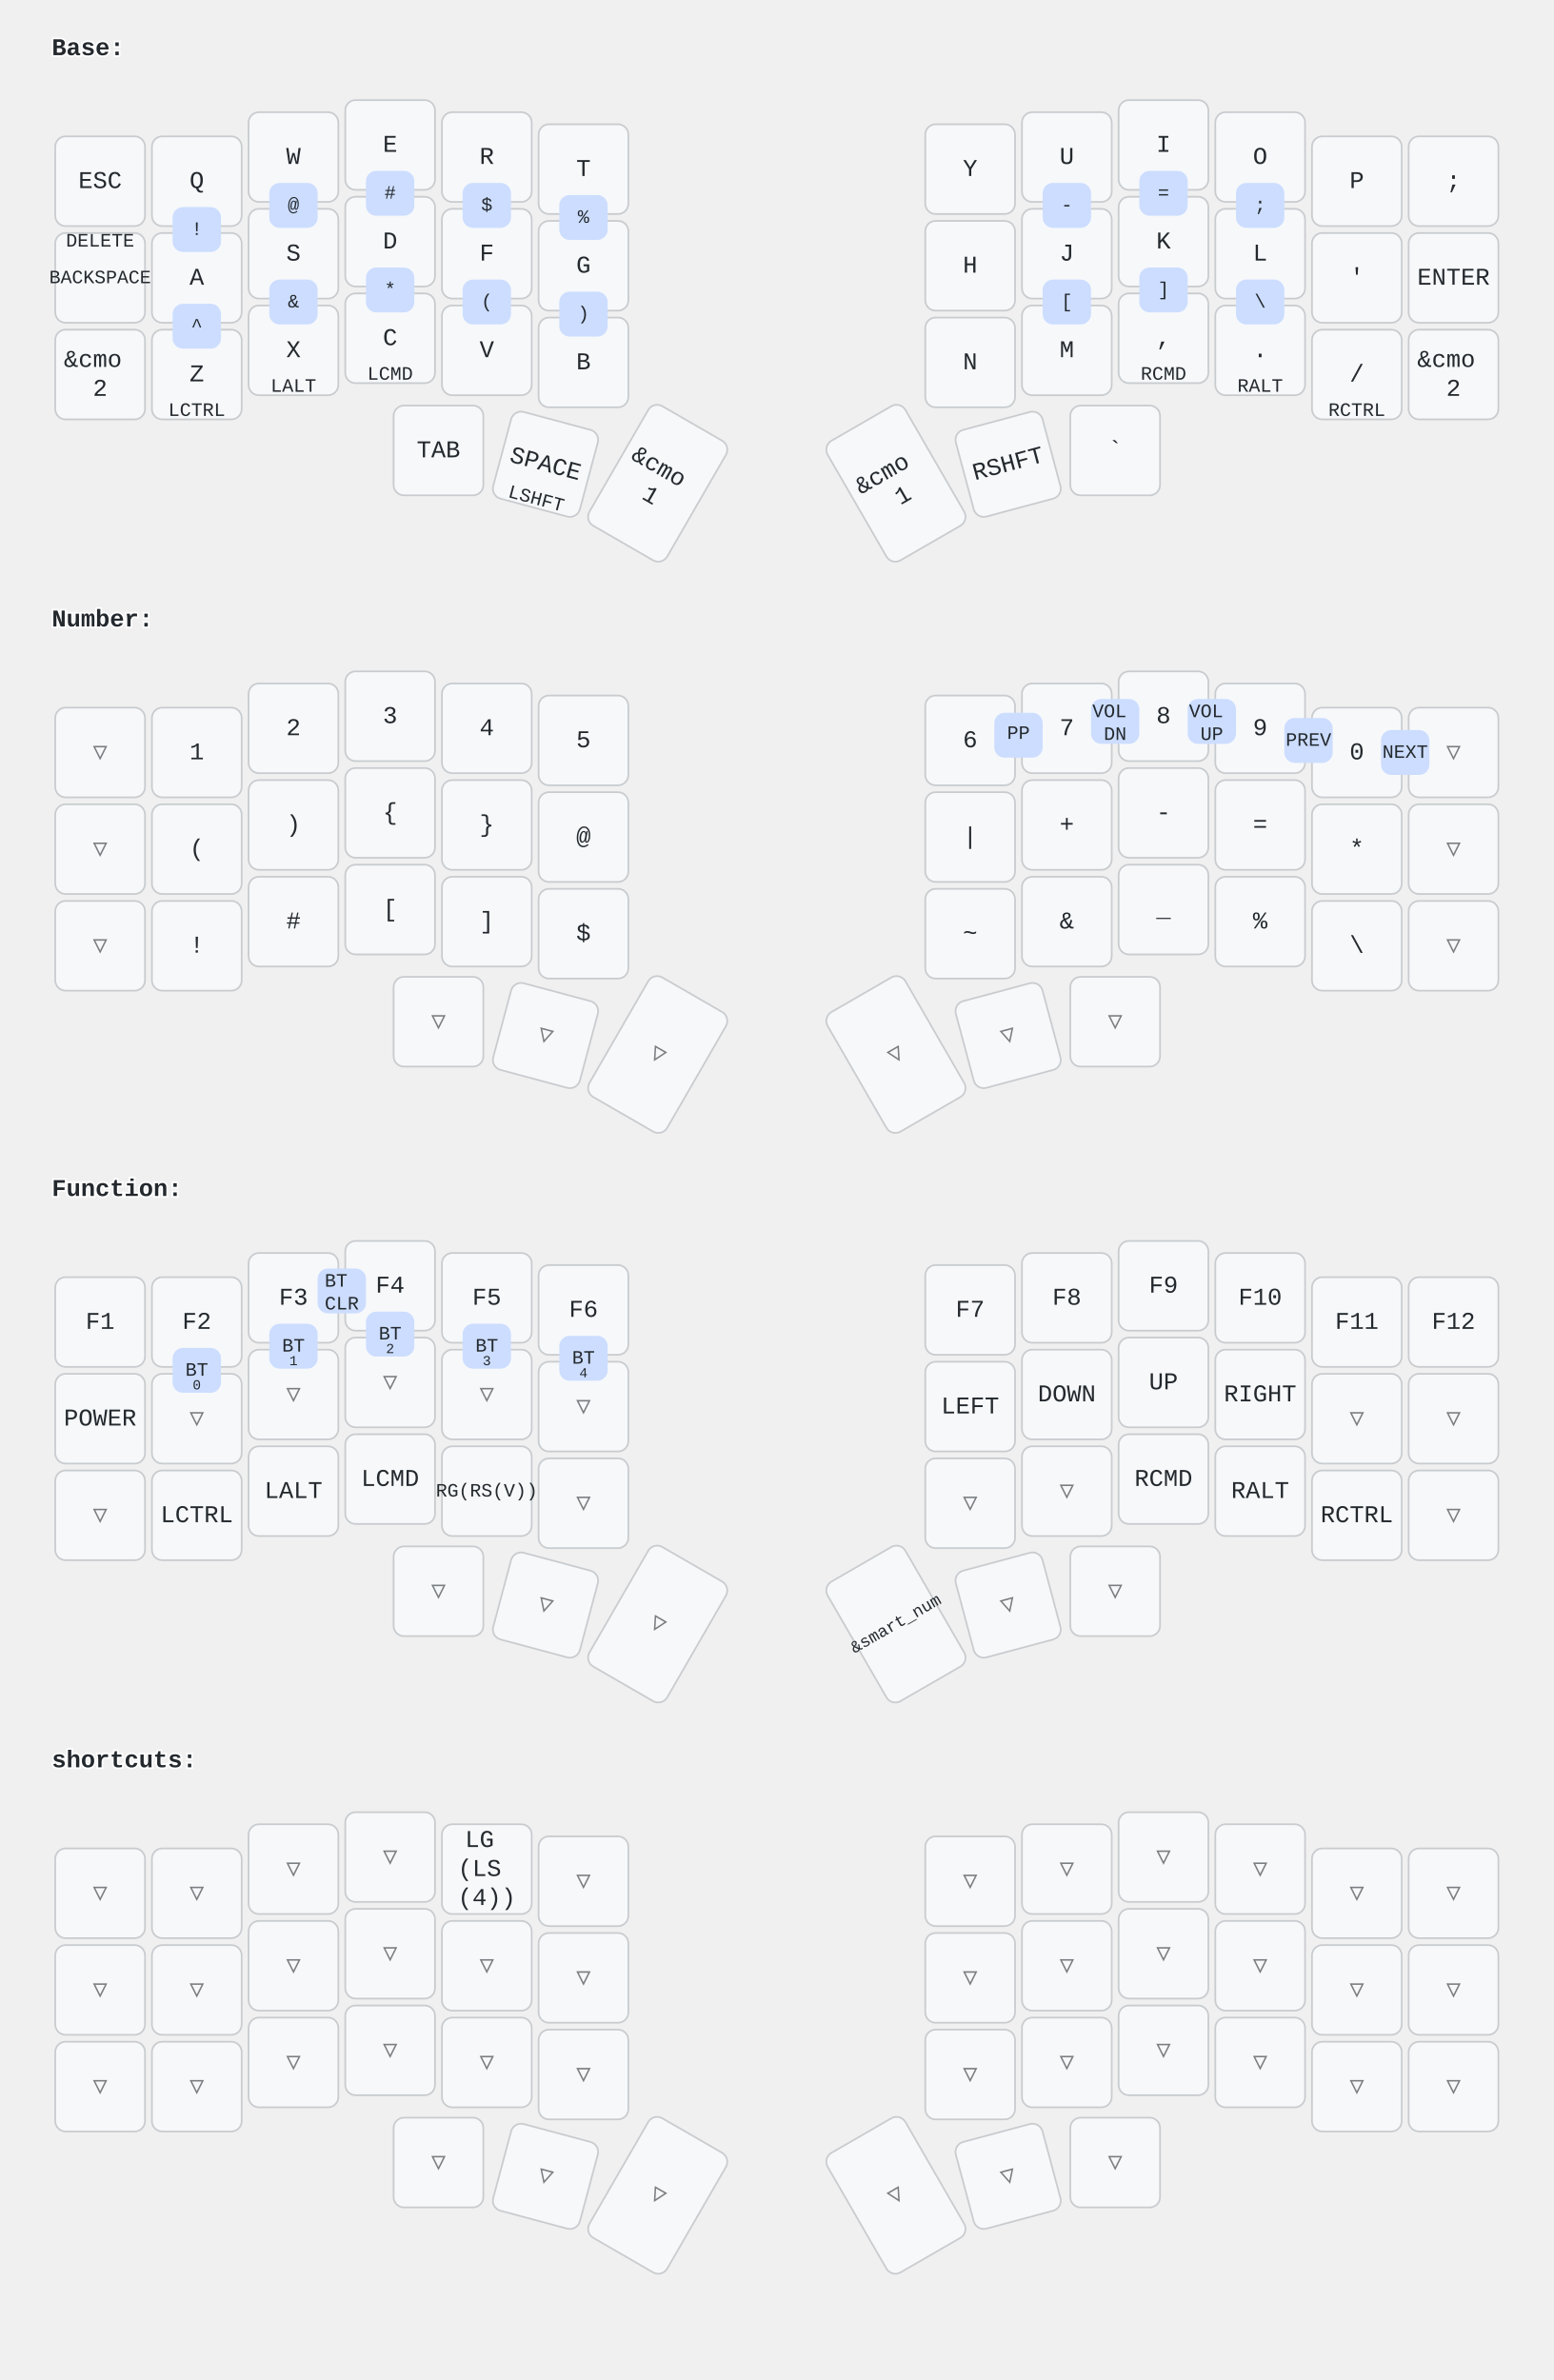
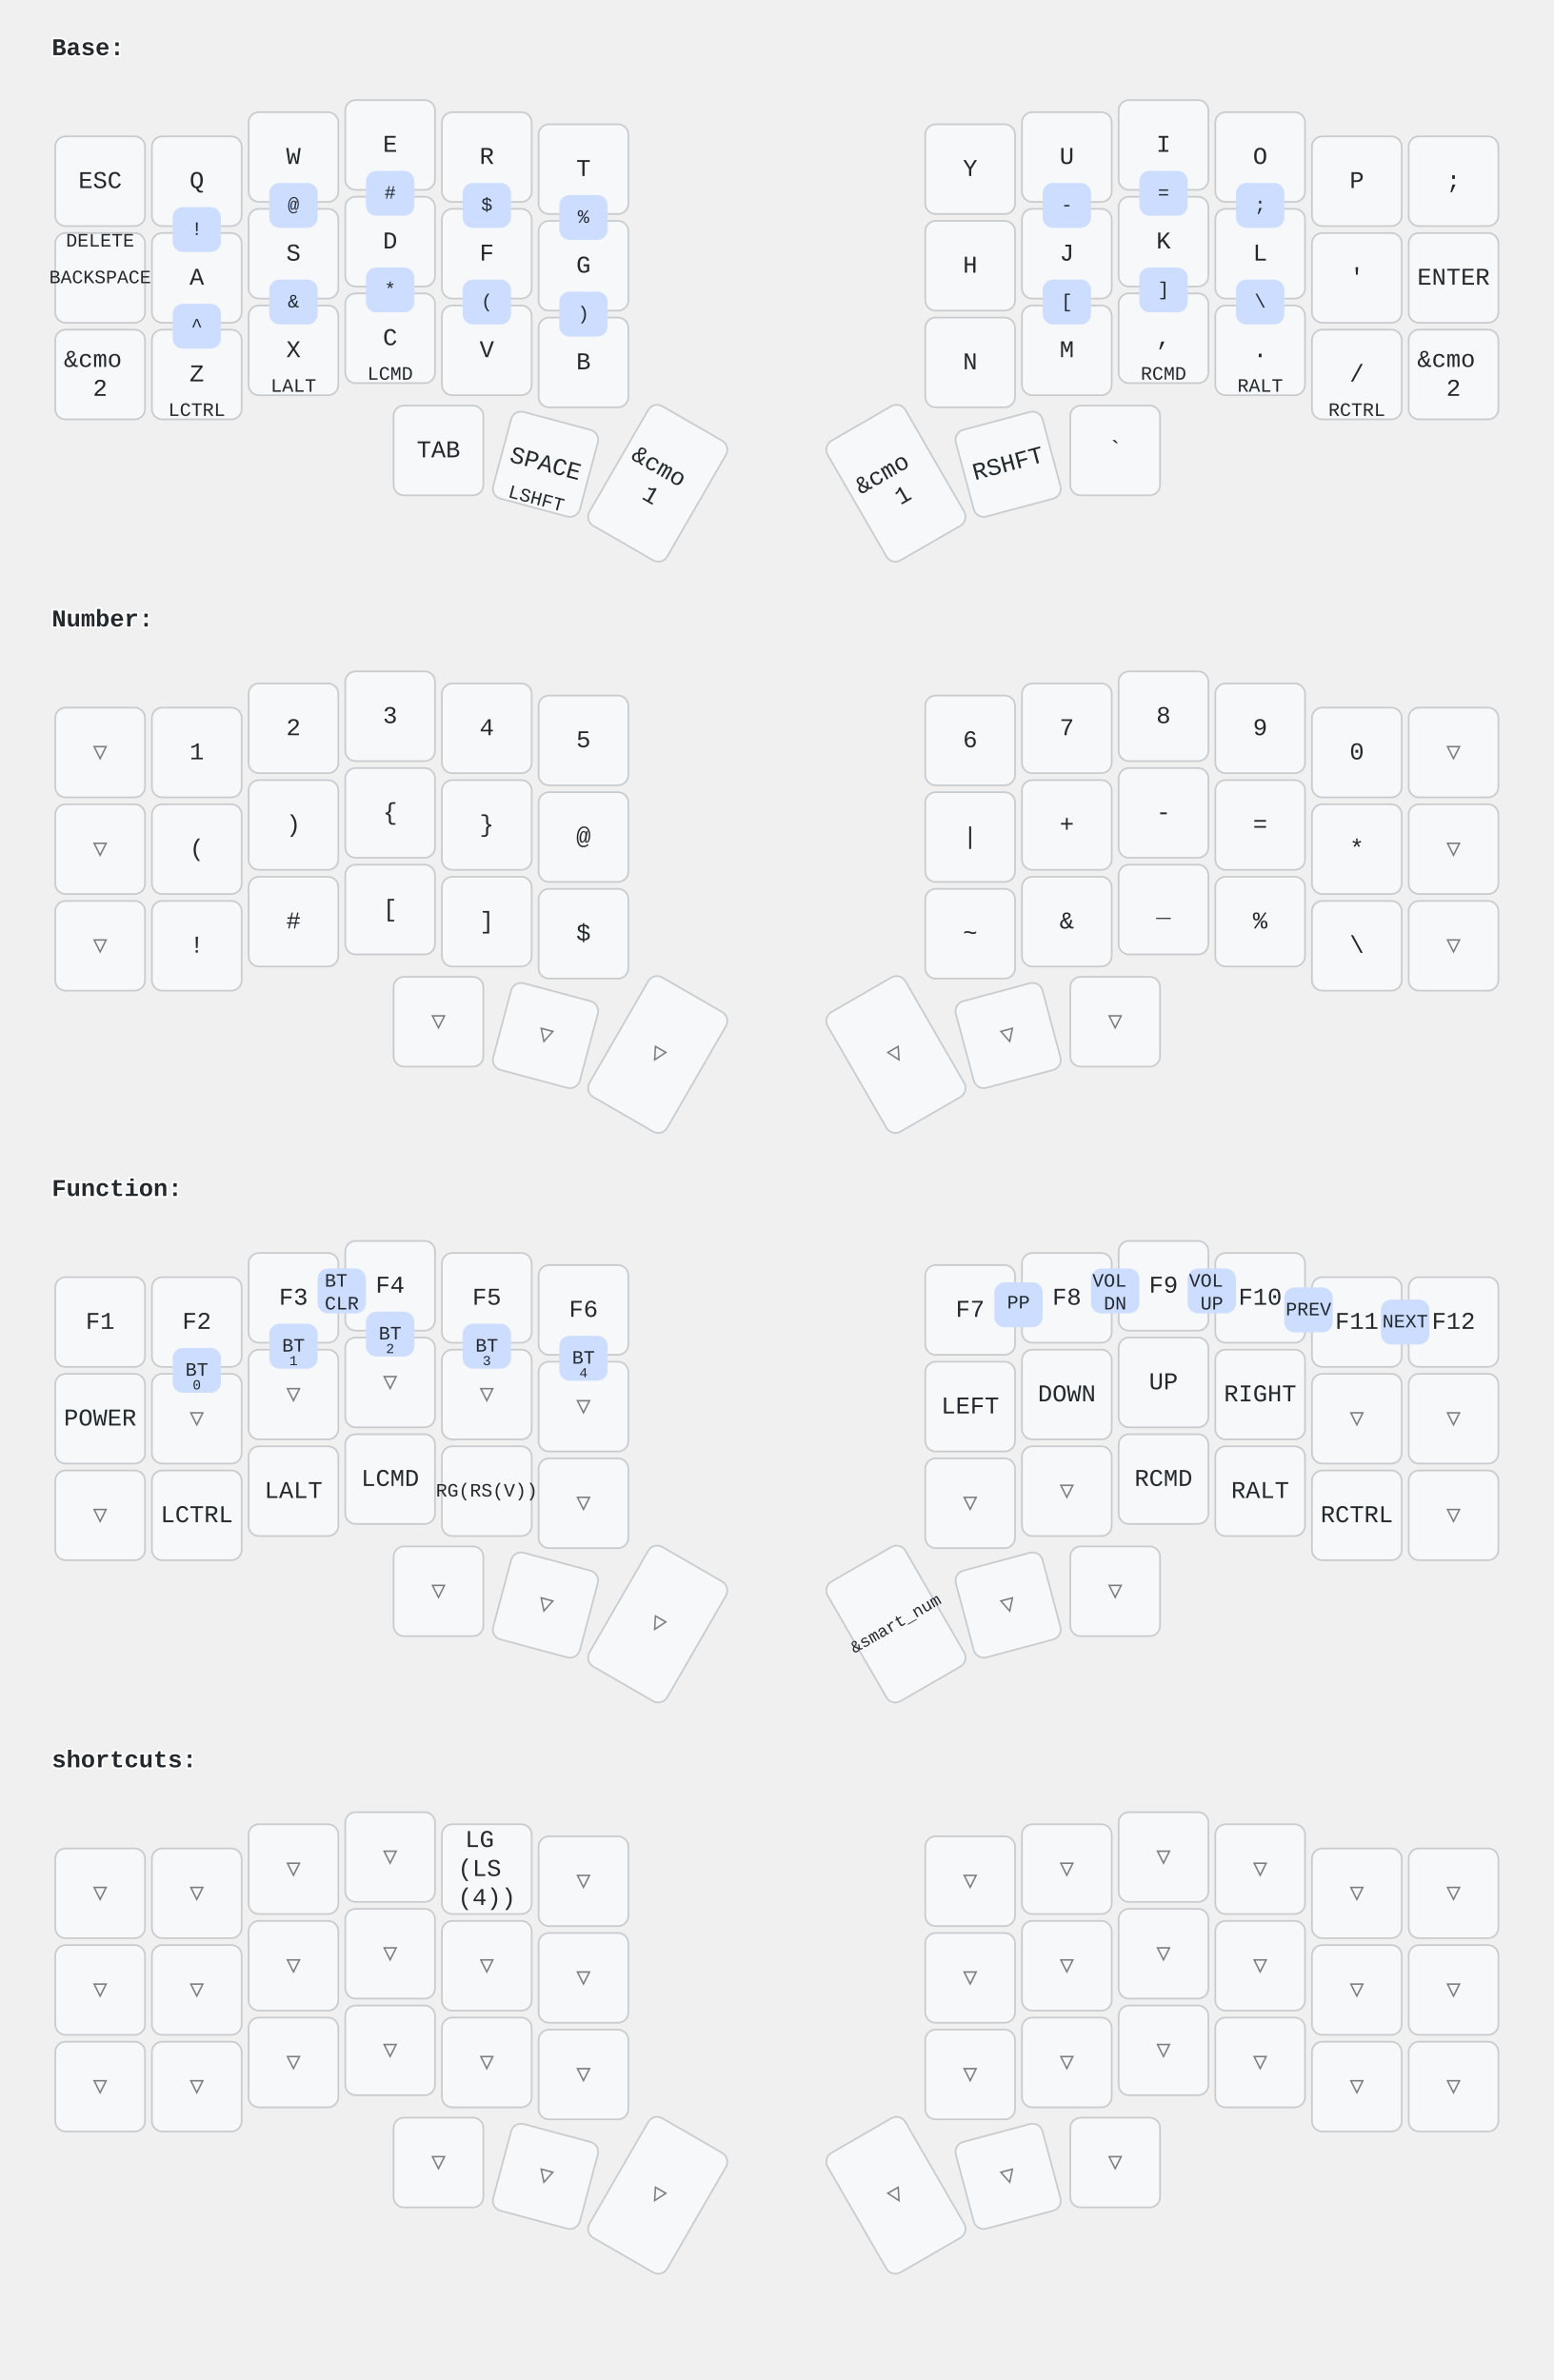
<svg xmlns="http://www.w3.org/2000/svg" width="900" height="1379" viewBox="0 0 900 1379" class="keymap">
  <style>/* inherit to force styles through use tags */
svg path {
    fill: inherit;
}

/* font and background color specifications */
svg.keymap {
    font-family: SFMono-Regular,Consolas,Liberation Mono,Menlo,monospace;
    font-size: 14px;
    font-kerning: normal;
    text-rendering: optimizeLegibility;
    fill: #24292e;
}

/* default key styling */
rect.key {
    fill: #f6f8fa;
    stroke: #c9cccf;
    stroke-width: 1;
}

/* default key side styling, only used is draw_key_sides is set */
rect.side {
    filter: brightness(90%);
}

/* color accent for combo boxes */
rect.combo, rect.combo-separate {
    fill: #cdf;
}

/* color accent for held keys */
rect.held, rect.combo.held {
    fill: #fdd;
}

/* color accent for ghost (optional) keys */
rect.ghost, rect.combo.ghost {
    stroke-dasharray: 4, 4;
    stroke-width: 2;
}

text {
    text-anchor: middle;
    dominant-baseline: middle;
}

/* styling for layer labels */
text.label {
    font-weight: bold;
    text-anchor: start;
    stroke: white;
    stroke-width: 2;
    paint-order: stroke;
}

/* styling for combo tap, and key hold/shifted label text */
text.combo, text.hold, text.shifted {
    font-size: 11px;
}

text.hold {
    text-anchor: middle;
    dominant-baseline: auto;
}

text.shifted {
    text-anchor: middle;
    dominant-baseline: hanging;
}

/* styling for hold/shifted label text in combo box */
text.combo.hold, text.combo.shifted {
    font-size: 8px;
}

/* lighter symbol for transparent keys */
text.trans {
    fill: #7b7e81;
}

/* styling for combo dendrons */
path.combo {
    stroke-width: 1;
    stroke: gray;
    fill: none;
}

/* Start Tabler Icons Cleanup */
/* cannot use height/width with glyphs */
.icon-tabler &gt; path {
    fill: inherit;
    stroke: inherit;
    stroke-width: 2;
}
/* hide tabler's default box */
.icon-tabler &gt; path[stroke="none"][fill="none"] {
    visibility: hidden;
}
/* End Tabler Icons Cleanup */
</style>
  <g transform="translate(30, 0)" class="layer-Base">
    <text x="0" y="28" class="label">Base:</text>
    <g transform="translate(0, 56)">
      <g transform="translate(28, 49)" class="key keypos-0">
        <rect rx="6" ry="6" x="-26" y="-26" width="52" height="52" class="key" />
        <text x="0" y="0" class="key tap">ESC</text>
      </g>
      <g transform="translate(84, 49)" class="key keypos-1">
        <rect rx="6" ry="6" x="-26" y="-26" width="52" height="52" class="key" />
        <text x="0" y="0" class="key tap">Q</text>
      </g>
      <g transform="translate(140, 35)" class="key keypos-2">
        <rect rx="6" ry="6" x="-26" y="-26" width="52" height="52" class="key" />
        <text x="0" y="0" class="key tap">W</text>
      </g>
      <g transform="translate(196, 28)" class="key keypos-3">
        <rect rx="6" ry="6" x="-26" y="-26" width="52" height="52" class="key" />
        <text x="0" y="0" class="key tap">E</text>
      </g>
      <g transform="translate(252, 35)" class="key keypos-4">
        <rect rx="6" ry="6" x="-26" y="-26" width="52" height="52" class="key" />
        <text x="0" y="0" class="key tap">R</text>
      </g>
      <g transform="translate(308, 42)" class="key keypos-5">
        <rect rx="6" ry="6" x="-26" y="-26" width="52" height="52" class="key" />
        <text x="0" y="0" class="key tap">T</text>
      </g>
      <g transform="translate(532, 42)" class="key keypos-6">
        <rect rx="6" ry="6" x="-26" y="-26" width="52" height="52" class="key" />
        <text x="0" y="0" class="key tap">Y</text>
      </g>
      <g transform="translate(588, 35)" class="key keypos-7">
        <rect rx="6" ry="6" x="-26" y="-26" width="52" height="52" class="key" />
        <text x="0" y="0" class="key tap">U</text>
      </g>
      <g transform="translate(644, 28)" class="key keypos-8">
        <rect rx="6" ry="6" x="-26" y="-26" width="52" height="52" class="key" />
        <text x="0" y="0" class="key tap">I</text>
      </g>
      <g transform="translate(700, 35)" class="key keypos-9">
        <rect rx="6" ry="6" x="-26" y="-26" width="52" height="52" class="key" />
        <text x="0" y="0" class="key tap">O</text>
      </g>
      <g transform="translate(756, 49)" class="key keypos-10">
        <rect rx="6" ry="6" x="-26" y="-26" width="52" height="52" class="key" />
        <text x="0" y="0" class="key tap">P</text>
      </g>
      <g transform="translate(812, 49)" class="key keypos-11">
        <rect rx="6" ry="6" x="-26" y="-26" width="52" height="52" class="key" />
        <text x="0" y="0" class="key tap">;</text>
      </g>
      <g transform="translate(28, 105)" class="key keypos-12">
        <rect rx="6" ry="6" x="-26" y="-26" width="52" height="52" class="key" />
        <text x="0" y="0" class="key tap">
          <tspan style="font-size: 78%">BACKSPACE</tspan>
        </text>
        <text x="0" y="-24" class="key shifted">DELETE</text>
      </g>
      <g transform="translate(84, 105)" class="key keypos-13">
        <rect rx="6" ry="6" x="-26" y="-26" width="52" height="52" class="key" />
        <text x="0" y="0" class="key tap">A</text>
      </g>
      <g transform="translate(140, 91)" class="key keypos-14">
        <rect rx="6" ry="6" x="-26" y="-26" width="52" height="52" class="key" />
        <text x="0" y="0" class="key tap">S</text>
      </g>
      <g transform="translate(196, 84)" class="key keypos-15">
        <rect rx="6" ry="6" x="-26" y="-26" width="52" height="52" class="key" />
        <text x="0" y="0" class="key tap">D</text>
      </g>
      <g transform="translate(252, 91)" class="key keypos-16">
        <rect rx="6" ry="6" x="-26" y="-26" width="52" height="52" class="key" />
        <text x="0" y="0" class="key tap">F</text>
      </g>
      <g transform="translate(308, 98)" class="key keypos-17">
        <rect rx="6" ry="6" x="-26" y="-26" width="52" height="52" class="key" />
        <text x="0" y="0" class="key tap">G</text>
      </g>
      <g transform="translate(532, 98)" class="key keypos-18">
        <rect rx="6" ry="6" x="-26" y="-26" width="52" height="52" class="key" />
        <text x="0" y="0" class="key tap">H</text>
      </g>
      <g transform="translate(588, 91)" class="key keypos-19">
        <rect rx="6" ry="6" x="-26" y="-26" width="52" height="52" class="key" />
        <text x="0" y="0" class="key tap">J</text>
      </g>
      <g transform="translate(644, 84)" class="key keypos-20">
        <rect rx="6" ry="6" x="-26" y="-26" width="52" height="52" class="key" />
        <text x="0" y="0" class="key tap">K</text>
      </g>
      <g transform="translate(700, 91)" class="key keypos-21">
        <rect rx="6" ry="6" x="-26" y="-26" width="52" height="52" class="key" />
        <text x="0" y="0" class="key tap">L</text>
      </g>
      <g transform="translate(756, 105)" class="key keypos-22">
        <rect rx="6" ry="6" x="-26" y="-26" width="52" height="52" class="key" />
        <text x="0" y="0" class="key tap">'</text>
      </g>
      <g transform="translate(812, 105)" class="key keypos-23">
        <rect rx="6" ry="6" x="-26" y="-26" width="52" height="52" class="key" />
        <text x="0" y="0" class="key tap">ENTER</text>
      </g>
      <g transform="translate(28, 161)" class="key keypos-24">
        <rect rx="6" ry="6" x="-26" y="-26" width="52" height="52" class="key" />
        <text x="0" y="0" class="key tap">
          <tspan x="0" dy="-0.6em">&amp;cmo</tspan>
          <tspan x="0" dy="1.2em">2</tspan>
        </text>
      </g>
      <g transform="translate(84, 161)" class="key keypos-25">
        <rect rx="6" ry="6" x="-26" y="-26" width="52" height="52" class="key" />
        <text x="0" y="0" class="key tap">Z</text>
        <text x="0" y="24" class="key hold">LCTRL</text>
      </g>
      <g transform="translate(140, 147)" class="key keypos-26">
        <rect rx="6" ry="6" x="-26" y="-26" width="52" height="52" class="key" />
        <text x="0" y="0" class="key tap">X</text>
        <text x="0" y="24" class="key hold">LALT</text>
      </g>
      <g transform="translate(196, 140)" class="key keypos-27">
        <rect rx="6" ry="6" x="-26" y="-26" width="52" height="52" class="key" />
        <text x="0" y="0" class="key tap">C</text>
        <text x="0" y="24" class="key hold">LCMD</text>
      </g>
      <g transform="translate(252, 147)" class="key keypos-28">
        <rect rx="6" ry="6" x="-26" y="-26" width="52" height="52" class="key" />
        <text x="0" y="0" class="key tap">V</text>
      </g>
      <g transform="translate(308, 154)" class="key keypos-29">
        <rect rx="6" ry="6" x="-26" y="-26" width="52" height="52" class="key" />
        <text x="0" y="0" class="key tap">B</text>
      </g>
      <g transform="translate(532, 154)" class="key keypos-30">
        <rect rx="6" ry="6" x="-26" y="-26" width="52" height="52" class="key" />
        <text x="0" y="0" class="key tap">N</text>
      </g>
      <g transform="translate(588, 147)" class="key keypos-31">
        <rect rx="6" ry="6" x="-26" y="-26" width="52" height="52" class="key" />
        <text x="0" y="0" class="key tap">M</text>
      </g>
      <g transform="translate(644, 140)" class="key keypos-32">
        <rect rx="6" ry="6" x="-26" y="-26" width="52" height="52" class="key" />
        <text x="0" y="0" class="key tap">,</text>
        <text x="0" y="24" class="key hold">RCMD</text>
      </g>
      <g transform="translate(700, 147)" class="key keypos-33">
        <rect rx="6" ry="6" x="-26" y="-26" width="52" height="52" class="key" />
        <text x="0" y="0" class="key tap">.</text>
        <text x="0" y="24" class="key hold">RALT</text>
      </g>
      <g transform="translate(756, 161)" class="key keypos-34">
        <rect rx="6" ry="6" x="-26" y="-26" width="52" height="52" class="key" />
        <text x="0" y="0" class="key tap">/</text>
        <text x="0" y="24" class="key hold">RCTRL</text>
      </g>
      <g transform="translate(812, 161)" class="key keypos-35">
        <rect rx="6" ry="6" x="-26" y="-26" width="52" height="52" class="key" />
        <text x="0" y="0" class="key tap">
          <tspan x="0" dy="-0.6em">&amp;cmo</tspan>
          <tspan x="0" dy="1.2em">2</tspan>
        </text>
      </g>
      <g transform="translate(224, 205)" class="key keypos-36">
        <rect rx="6" ry="6" x="-26" y="-26" width="52" height="52" class="key" />
        <text x="0" y="0" class="key tap">TAB</text>
      </g>
      <g transform="translate(286, 213) rotate(15.0)" class="key keypos-37">
        <rect rx="6" ry="6" x="-26" y="-26" width="52" height="52" class="key" />
        <text x="0" y="0" class="key tap">SPACE</text>
        <text x="0" y="24" class="key hold">LSHFT</text>
      </g>
      <g transform="translate(351, 224) rotate(30.0)" class="key keypos-38">
        <rect rx="6" ry="6" x="-26" y="-40" width="52" height="80" class="key" />
        <text x="0" y="0" class="key tap">
          <tspan x="0" dy="-0.6em">&amp;cmo</tspan>
          <tspan x="0" dy="1.2em">1</tspan>
        </text>
      </g>
      <g transform="translate(489, 224) rotate(-30.0)" class="key keypos-39">
        <rect rx="6" ry="6" x="-26" y="-40" width="52" height="80" class="key" />
        <text x="0" y="0" class="key tap">
          <tspan x="0" dy="-0.6em">&amp;cmo</tspan>
          <tspan x="0" dy="1.2em">1</tspan>
        </text>
      </g>
      <g transform="translate(554, 213) rotate(-15.0)" class="key keypos-40">
        <rect rx="6" ry="6" x="-26" y="-26" width="52" height="52" class="key" />
        <text x="0" y="0" class="key tap">RSHFT</text>
      </g>
      <g transform="translate(616, 205)" class="key keypos-41">
        <rect rx="6" ry="6" x="-26" y="-26" width="52" height="52" class="key" />
        <text x="0" y="0" class="key tap">`</text>
      </g>
      <g class="combo combopos-0">
        <rect rx="6" ry="6" x="70" y="64" width="28" height="26" class="combo" />
        <text x="84" y="77" class="combo tap">!</text>
      </g>
      <g class="combo combopos-1">
        <rect rx="6" ry="6" x="126" y="50" width="28" height="26" class="combo" />
        <text x="140" y="63" class="combo tap">@</text>
      </g>
      <g class="combo combopos-2">
        <rect rx="6" ry="6" x="182" y="43" width="28" height="26" class="combo" />
        <text x="196" y="56" class="combo tap">#</text>
      </g>
      <g class="combo combopos-3">
        <rect rx="6" ry="6" x="238" y="50" width="28" height="26" class="combo" />
        <text x="252" y="63" class="combo tap">$</text>
      </g>
      <g class="combo combopos-4">
        <rect rx="6" ry="6" x="294" y="57" width="28" height="26" class="combo" />
        <text x="308" y="70" class="combo tap">%</text>
      </g>
      <g class="combo combopos-5">
        <rect rx="6" ry="6" x="70" y="120" width="28" height="26" class="combo" />
        <text x="84" y="133" class="combo tap">^</text>
      </g>
      <g class="combo combopos-6">
        <rect rx="6" ry="6" x="126" y="106" width="28" height="26" class="combo" />
        <text x="140" y="119" class="combo tap">&amp;</text>
      </g>
      <g class="combo combopos-7">
        <rect rx="6" ry="6" x="182" y="99" width="28" height="26" class="combo" />
        <text x="196" y="112" class="combo tap">*</text>
      </g>
      <g class="combo combopos-8">
        <rect rx="6" ry="6" x="238" y="106" width="28" height="26" class="combo" />
        <text x="252" y="119" class="combo tap">(</text>
      </g>
      <g class="combo combopos-9">
        <rect rx="6" ry="6" x="294" y="113" width="28" height="26" class="combo" />
        <text x="308" y="126" class="combo tap">)</text>
      </g>
      <g class="combo combopos-10">
        <rect rx="6" ry="6" x="574" y="50" width="28" height="26" class="combo" />
        <text x="588" y="63" class="combo tap">-</text>
      </g>
      <g class="combo combopos-11">
        <rect rx="6" ry="6" x="630" y="43" width="28" height="26" class="combo" />
        <text x="644" y="56" class="combo tap">=</text>
      </g>
      <g class="combo combopos-12">
        <rect rx="6" ry="6" x="686" y="50" width="28" height="26" class="combo" />
        <text x="700" y="63" class="combo tap">;</text>
      </g>
      <g class="combo combopos-13">
        <rect rx="6" ry="6" x="574" y="106" width="28" height="26" class="combo" />
        <text x="588" y="119" class="combo tap">[</text>
      </g>
      <g class="combo combopos-14">
        <rect rx="6" ry="6" x="630" y="99" width="28" height="26" class="combo" />
        <text x="644" y="112" class="combo tap">]</text>
      </g>
      <g class="combo combopos-15">
        <rect rx="6" ry="6" x="686" y="106" width="28" height="26" class="combo" />
        <text x="700" y="119" class="combo tap">\</text>
      </g>
    </g>
  </g>
  <g transform="translate(30, 331)" class="layer-Number">
    <text x="0" y="28" class="label">Number:</text>
    <g transform="translate(0, 56)">
      <g transform="translate(28, 49)" class="key trans keypos-0">
        <rect rx="6" ry="6" x="-26" y="-26" width="52" height="52" class="key trans" />
        <text x="0" y="0" class="key trans tap">▽</text>
      </g>
      <g transform="translate(84, 49)" class="key keypos-1">
        <rect rx="6" ry="6" x="-26" y="-26" width="52" height="52" class="key" />
        <text x="0" y="0" class="key tap">1</text>
      </g>
      <g transform="translate(140, 35)" class="key keypos-2">
        <rect rx="6" ry="6" x="-26" y="-26" width="52" height="52" class="key" />
        <text x="0" y="0" class="key tap">2</text>
      </g>
      <g transform="translate(196, 28)" class="key keypos-3">
        <rect rx="6" ry="6" x="-26" y="-26" width="52" height="52" class="key" />
        <text x="0" y="0" class="key tap">3</text>
      </g>
      <g transform="translate(252, 35)" class="key keypos-4">
        <rect rx="6" ry="6" x="-26" y="-26" width="52" height="52" class="key" />
        <text x="0" y="0" class="key tap">4</text>
      </g>
      <g transform="translate(308, 42)" class="key keypos-5">
        <rect rx="6" ry="6" x="-26" y="-26" width="52" height="52" class="key" />
        <text x="0" y="0" class="key tap">5</text>
      </g>
      <g transform="translate(532, 42)" class="key keypos-6">
        <rect rx="6" ry="6" x="-26" y="-26" width="52" height="52" class="key" />
        <text x="0" y="0" class="key tap">6</text>
      </g>
      <g transform="translate(588, 35)" class="key keypos-7">
        <rect rx="6" ry="6" x="-26" y="-26" width="52" height="52" class="key" />
        <text x="0" y="0" class="key tap">7</text>
      </g>
      <g transform="translate(644, 28)" class="key keypos-8">
        <rect rx="6" ry="6" x="-26" y="-26" width="52" height="52" class="key" />
        <text x="0" y="0" class="key tap">8</text>
      </g>
      <g transform="translate(700, 35)" class="key keypos-9">
        <rect rx="6" ry="6" x="-26" y="-26" width="52" height="52" class="key" />
        <text x="0" y="0" class="key tap">9</text>
      </g>
      <g transform="translate(756, 49)" class="key keypos-10">
        <rect rx="6" ry="6" x="-26" y="-26" width="52" height="52" class="key" />
        <text x="0" y="0" class="key tap">0</text>
      </g>
      <g transform="translate(812, 49)" class="key trans keypos-11">
        <rect rx="6" ry="6" x="-26" y="-26" width="52" height="52" class="key trans" />
        <text x="0" y="0" class="key trans tap">▽</text>
      </g>
      <g transform="translate(28, 105)" class="key trans keypos-12">
        <rect rx="6" ry="6" x="-26" y="-26" width="52" height="52" class="key trans" />
        <text x="0" y="0" class="key trans tap">▽</text>
      </g>
      <g transform="translate(84, 105)" class="key keypos-13">
        <rect rx="6" ry="6" x="-26" y="-26" width="52" height="52" class="key" />
        <text x="0" y="0" class="key tap">(</text>
      </g>
      <g transform="translate(140, 91)" class="key keypos-14">
        <rect rx="6" ry="6" x="-26" y="-26" width="52" height="52" class="key" />
        <text x="0" y="0" class="key tap">)</text>
      </g>
      <g transform="translate(196, 84)" class="key keypos-15">
        <rect rx="6" ry="6" x="-26" y="-26" width="52" height="52" class="key" />
        <text x="0" y="0" class="key tap">{</text>
      </g>
      <g transform="translate(252, 91)" class="key keypos-16">
        <rect rx="6" ry="6" x="-26" y="-26" width="52" height="52" class="key" />
        <text x="0" y="0" class="key tap">}</text>
      </g>
      <g transform="translate(308, 98)" class="key keypos-17">
        <rect rx="6" ry="6" x="-26" y="-26" width="52" height="52" class="key" />
        <text x="0" y="0" class="key tap">@</text>
      </g>
      <g transform="translate(532, 98)" class="key keypos-18">
        <rect rx="6" ry="6" x="-26" y="-26" width="52" height="52" class="key" />
        <text x="0" y="0" class="key tap">|</text>
      </g>
      <g transform="translate(588, 91)" class="key keypos-19">
        <rect rx="6" ry="6" x="-26" y="-26" width="52" height="52" class="key" />
        <text x="0" y="0" class="key tap">+</text>
      </g>
      <g transform="translate(644, 84)" class="key keypos-20">
        <rect rx="6" ry="6" x="-26" y="-26" width="52" height="52" class="key" />
        <text x="0" y="0" class="key tap">-</text>
      </g>
      <g transform="translate(700, 91)" class="key keypos-21">
        <rect rx="6" ry="6" x="-26" y="-26" width="52" height="52" class="key" />
        <text x="0" y="0" class="key tap">=</text>
      </g>
      <g transform="translate(756, 105)" class="key keypos-22">
        <rect rx="6" ry="6" x="-26" y="-26" width="52" height="52" class="key" />
        <text x="0" y="0" class="key tap">*</text>
      </g>
      <g transform="translate(812, 105)" class="key trans keypos-23">
        <rect rx="6" ry="6" x="-26" y="-26" width="52" height="52" class="key trans" />
        <text x="0" y="0" class="key trans tap">▽</text>
      </g>
      <g transform="translate(28, 161)" class="key trans keypos-24">
        <rect rx="6" ry="6" x="-26" y="-26" width="52" height="52" class="key trans" />
        <text x="0" y="0" class="key trans tap">▽</text>
      </g>
      <g transform="translate(84, 161)" class="key keypos-25">
        <rect rx="6" ry="6" x="-26" y="-26" width="52" height="52" class="key" />
        <text x="0" y="0" class="key tap">!</text>
      </g>
      <g transform="translate(140, 147)" class="key keypos-26">
        <rect rx="6" ry="6" x="-26" y="-26" width="52" height="52" class="key" />
        <text x="0" y="0" class="key tap">#</text>
      </g>
      <g transform="translate(196, 140)" class="key keypos-27">
        <rect rx="6" ry="6" x="-26" y="-26" width="52" height="52" class="key" />
        <text x="0" y="0" class="key tap">[</text>
      </g>
      <g transform="translate(252, 147)" class="key keypos-28">
        <rect rx="6" ry="6" x="-26" y="-26" width="52" height="52" class="key" />
        <text x="0" y="0" class="key tap">]</text>
      </g>
      <g transform="translate(308, 154)" class="key keypos-29">
        <rect rx="6" ry="6" x="-26" y="-26" width="52" height="52" class="key" />
        <text x="0" y="0" class="key tap">$</text>
      </g>
      <g transform="translate(532, 154)" class="key keypos-30">
        <rect rx="6" ry="6" x="-26" y="-26" width="52" height="52" class="key" />
        <text x="0" y="0" class="key tap">~</text>
      </g>
      <g transform="translate(588, 147)" class="key keypos-31">
        <rect rx="6" ry="6" x="-26" y="-26" width="52" height="52" class="key" />
        <text x="0" y="0" class="key tap">&amp;</text>
      </g>
      <g transform="translate(644, 140)" class="key keypos-32">
        <rect rx="6" ry="6" x="-26" y="-26" width="52" height="52" class="key" />
        <text x="0" y="0" class="key tap">_</text>
      </g>
      <g transform="translate(700, 147)" class="key keypos-33">
        <rect rx="6" ry="6" x="-26" y="-26" width="52" height="52" class="key" />
        <text x="0" y="0" class="key tap">%</text>
      </g>
      <g transform="translate(756, 161)" class="key keypos-34">
        <rect rx="6" ry="6" x="-26" y="-26" width="52" height="52" class="key" />
        <text x="0" y="0" class="key tap">\</text>
      </g>
      <g transform="translate(812, 161)" class="key trans keypos-35">
        <rect rx="6" ry="6" x="-26" y="-26" width="52" height="52" class="key trans" />
        <text x="0" y="0" class="key trans tap">▽</text>
      </g>
      <g transform="translate(224, 205)" class="key trans keypos-36">
        <rect rx="6" ry="6" x="-26" y="-26" width="52" height="52" class="key trans" />
        <text x="0" y="0" class="key trans tap">▽</text>
      </g>
      <g transform="translate(286, 213) rotate(15.0)" class="key trans keypos-37">
        <rect rx="6" ry="6" x="-26" y="-26" width="52" height="52" class="key trans" />
        <text x="0" y="0" class="key trans tap">▽</text>
      </g>
      <g transform="translate(351, 224) rotate(30.0)" class="key trans keypos-38">
        <rect rx="6" ry="6" x="-26" y="-40" width="52" height="80" class="key trans" />
        <text x="0" y="0" class="key trans tap">▽</text>
      </g>
      <g transform="translate(489, 224) rotate(-30.0)" class="key trans keypos-39">
        <rect rx="6" ry="6" x="-26" y="-40" width="52" height="80" class="key trans" />
        <text x="0" y="0" class="key trans tap">▽</text>
      </g>
      <g transform="translate(554, 213) rotate(-15.0)" class="key trans keypos-40">
        <rect rx="6" ry="6" x="-26" y="-26" width="52" height="52" class="key trans" />
        <text x="0" y="0" class="key trans tap">▽</text>
      </g>
      <g transform="translate(616, 205)" class="key trans keypos-41">
        <rect rx="6" ry="6" x="-26" y="-26" width="52" height="52" class="key trans" />
        <text x="0" y="0" class="key trans tap">▽</text>
      </g>
-       <g class="combo combopos-0">
-         <rect rx="6" ry="6" x="546" y="26" width="28" height="26" class="combo" />
-         <text x="560" y="38" class="combo tap">PP</text>
-       </g>
-       <g class="combo combopos-1">
-         <rect rx="6" ry="6" x="602" y="18" width="28" height="26" class="combo" />
-         <text x="616" y="32" class="combo tap">
-           <tspan x="616" dy="-0.6em">VOL</tspan>
-           <tspan x="616" dy="1.2em">DN</tspan>
-         </text>
-       </g>
-       <g class="combo combopos-2">
-         <rect rx="6" ry="6" x="658" y="18" width="28" height="26" class="combo" />
-         <text x="672" y="32" class="combo tap">
-           <tspan x="672" dy="-0.6em">VOL</tspan>
-           <tspan x="672" dy="1.2em">UP</tspan>
-         </text>
-       </g>
-       <g class="combo combopos-3">
-         <rect rx="6" ry="6" x="714" y="29" width="28" height="26" class="combo" />
-         <text x="728" y="42" class="combo tap">PREV</text>
-       </g>
-       <g class="combo combopos-4">
-         <rect rx="6" ry="6" x="770" y="36" width="28" height="26" class="combo" />
-         <text x="784" y="49" class="combo tap">NEXT</text>
-       </g>
    </g>
  </g>
  <g transform="translate(30, 661)" class="layer-Function">
    <text x="0" y="28" class="label">Function:</text>
    <g transform="translate(0, 56)">
      <g transform="translate(28, 49)" class="key keypos-0">
        <rect rx="6" ry="6" x="-26" y="-26" width="52" height="52" class="key" />
        <text x="0" y="0" class="key tap">F1</text>
      </g>
      <g transform="translate(84, 49)" class="key keypos-1">
        <rect rx="6" ry="6" x="-26" y="-26" width="52" height="52" class="key" />
        <text x="0" y="0" class="key tap">F2</text>
      </g>
      <g transform="translate(140, 35)" class="key keypos-2">
        <rect rx="6" ry="6" x="-26" y="-26" width="52" height="52" class="key" />
        <text x="0" y="0" class="key tap">F3</text>
      </g>
      <g transform="translate(196, 28)" class="key keypos-3">
        <rect rx="6" ry="6" x="-26" y="-26" width="52" height="52" class="key" />
        <text x="0" y="0" class="key tap">F4</text>
      </g>
      <g transform="translate(252, 35)" class="key keypos-4">
        <rect rx="6" ry="6" x="-26" y="-26" width="52" height="52" class="key" />
        <text x="0" y="0" class="key tap">F5</text>
      </g>
      <g transform="translate(308, 42)" class="key keypos-5">
        <rect rx="6" ry="6" x="-26" y="-26" width="52" height="52" class="key" />
        <text x="0" y="0" class="key tap">F6</text>
      </g>
      <g transform="translate(532, 42)" class="key keypos-6">
        <rect rx="6" ry="6" x="-26" y="-26" width="52" height="52" class="key" />
        <text x="0" y="0" class="key tap">F7</text>
      </g>
      <g transform="translate(588, 35)" class="key keypos-7">
        <rect rx="6" ry="6" x="-26" y="-26" width="52" height="52" class="key" />
        <text x="0" y="0" class="key tap">F8</text>
      </g>
      <g transform="translate(644, 28)" class="key keypos-8">
        <rect rx="6" ry="6" x="-26" y="-26" width="52" height="52" class="key" />
        <text x="0" y="0" class="key tap">F9</text>
      </g>
      <g transform="translate(700, 35)" class="key keypos-9">
        <rect rx="6" ry="6" x="-26" y="-26" width="52" height="52" class="key" />
        <text x="0" y="0" class="key tap">F10</text>
      </g>
      <g transform="translate(756, 49)" class="key keypos-10">
        <rect rx="6" ry="6" x="-26" y="-26" width="52" height="52" class="key" />
        <text x="0" y="0" class="key tap">F11</text>
      </g>
      <g transform="translate(812, 49)" class="key keypos-11">
        <rect rx="6" ry="6" x="-26" y="-26" width="52" height="52" class="key" />
        <text x="0" y="0" class="key tap">F12</text>
      </g>
      <g transform="translate(28, 105)" class="key keypos-12">
        <rect rx="6" ry="6" x="-26" y="-26" width="52" height="52" class="key" />
        <text x="0" y="0" class="key tap">POWER</text>
      </g>
      <g transform="translate(84, 105)" class="key trans keypos-13">
        <rect rx="6" ry="6" x="-26" y="-26" width="52" height="52" class="key trans" />
        <text x="0" y="0" class="key trans tap">▽</text>
      </g>
      <g transform="translate(140, 91)" class="key trans keypos-14">
        <rect rx="6" ry="6" x="-26" y="-26" width="52" height="52" class="key trans" />
        <text x="0" y="0" class="key trans tap">▽</text>
      </g>
      <g transform="translate(196, 84)" class="key trans keypos-15">
        <rect rx="6" ry="6" x="-26" y="-26" width="52" height="52" class="key trans" />
        <text x="0" y="0" class="key trans tap">▽</text>
      </g>
      <g transform="translate(252, 91)" class="key trans keypos-16">
        <rect rx="6" ry="6" x="-26" y="-26" width="52" height="52" class="key trans" />
        <text x="0" y="0" class="key trans tap">▽</text>
      </g>
      <g transform="translate(308, 98)" class="key trans keypos-17">
        <rect rx="6" ry="6" x="-26" y="-26" width="52" height="52" class="key trans" />
        <text x="0" y="0" class="key trans tap">▽</text>
      </g>
      <g transform="translate(532, 98)" class="key keypos-18">
        <rect rx="6" ry="6" x="-26" y="-26" width="52" height="52" class="key" />
        <text x="0" y="0" class="key tap">LEFT</text>
      </g>
      <g transform="translate(588, 91)" class="key keypos-19">
        <rect rx="6" ry="6" x="-26" y="-26" width="52" height="52" class="key" />
        <text x="0" y="0" class="key tap">DOWN</text>
      </g>
      <g transform="translate(644, 84)" class="key keypos-20">
        <rect rx="6" ry="6" x="-26" y="-26" width="52" height="52" class="key" />
        <text x="0" y="0" class="key tap">UP</text>
      </g>
      <g transform="translate(700, 91)" class="key keypos-21">
        <rect rx="6" ry="6" x="-26" y="-26" width="52" height="52" class="key" />
        <text x="0" y="0" class="key tap">RIGHT</text>
      </g>
      <g transform="translate(756, 105)" class="key trans keypos-22">
        <rect rx="6" ry="6" x="-26" y="-26" width="52" height="52" class="key trans" />
        <text x="0" y="0" class="key trans tap">▽</text>
      </g>
      <g transform="translate(812, 105)" class="key trans keypos-23">
        <rect rx="6" ry="6" x="-26" y="-26" width="52" height="52" class="key trans" />
        <text x="0" y="0" class="key trans tap">▽</text>
      </g>
      <g transform="translate(28, 161)" class="key trans keypos-24">
        <rect rx="6" ry="6" x="-26" y="-26" width="52" height="52" class="key trans" />
        <text x="0" y="0" class="key trans tap">▽</text>
      </g>
      <g transform="translate(84, 161)" class="key keypos-25">
        <rect rx="6" ry="6" x="-26" y="-26" width="52" height="52" class="key" />
        <text x="0" y="0" class="key tap">LCTRL</text>
      </g>
      <g transform="translate(140, 147)" class="key keypos-26">
        <rect rx="6" ry="6" x="-26" y="-26" width="52" height="52" class="key" />
        <text x="0" y="0" class="key tap">LALT</text>
      </g>
      <g transform="translate(196, 140)" class="key keypos-27">
        <rect rx="6" ry="6" x="-26" y="-26" width="52" height="52" class="key" />
        <text x="0" y="0" class="key tap">LCMD</text>
      </g>
      <g transform="translate(252, 147)" class="key keypos-28">
        <rect rx="6" ry="6" x="-26" y="-26" width="52" height="52" class="key" />
        <text x="0" y="0" class="key tap">
          <tspan style="font-size: 78%">RG(RS(V))</tspan>
        </text>
      </g>
      <g transform="translate(308, 154)" class="key trans keypos-29">
        <rect rx="6" ry="6" x="-26" y="-26" width="52" height="52" class="key trans" />
        <text x="0" y="0" class="key trans tap">▽</text>
      </g>
      <g transform="translate(532, 154)" class="key trans keypos-30">
        <rect rx="6" ry="6" x="-26" y="-26" width="52" height="52" class="key trans" />
        <text x="0" y="0" class="key trans tap">▽</text>
      </g>
      <g transform="translate(588, 147)" class="key trans keypos-31">
        <rect rx="6" ry="6" x="-26" y="-26" width="52" height="52" class="key trans" />
        <text x="0" y="0" class="key trans tap">▽</text>
      </g>
      <g transform="translate(644, 140)" class="key keypos-32">
        <rect rx="6" ry="6" x="-26" y="-26" width="52" height="52" class="key" />
        <text x="0" y="0" class="key tap">RCMD</text>
      </g>
      <g transform="translate(700, 147)" class="key keypos-33">
        <rect rx="6" ry="6" x="-26" y="-26" width="52" height="52" class="key" />
        <text x="0" y="0" class="key tap">RALT</text>
      </g>
      <g transform="translate(756, 161)" class="key keypos-34">
        <rect rx="6" ry="6" x="-26" y="-26" width="52" height="52" class="key" />
        <text x="0" y="0" class="key tap">RCTRL</text>
      </g>
      <g transform="translate(812, 161)" class="key trans keypos-35">
        <rect rx="6" ry="6" x="-26" y="-26" width="52" height="52" class="key trans" />
        <text x="0" y="0" class="key trans tap">▽</text>
      </g>
      <g transform="translate(224, 205)" class="key trans keypos-36">
        <rect rx="6" ry="6" x="-26" y="-26" width="52" height="52" class="key trans" />
        <text x="0" y="0" class="key trans tap">▽</text>
      </g>
      <g transform="translate(286, 213) rotate(15.0)" class="key trans keypos-37">
        <rect rx="6" ry="6" x="-26" y="-26" width="52" height="52" class="key trans" />
        <text x="0" y="0" class="key trans tap">▽</text>
      </g>
      <g transform="translate(351, 224) rotate(30.0)" class="key trans keypos-38">
        <rect rx="6" ry="6" x="-26" y="-40" width="52" height="80" class="key trans" />
        <text x="0" y="0" class="key trans tap">▽</text>
      </g>
      <g transform="translate(489, 224) rotate(-30.0)" class="key keypos-39">
        <rect rx="6" ry="6" x="-26" y="-40" width="52" height="80" class="key" />
        <text x="0" y="0" class="key tap">
          <tspan style="font-size: 70%">&amp;smart_num</tspan>
        </text>
      </g>
      <g transform="translate(554, 213) rotate(-15.0)" class="key trans keypos-40">
        <rect rx="6" ry="6" x="-26" y="-26" width="52" height="52" class="key trans" />
        <text x="0" y="0" class="key trans tap">▽</text>
      </g>
      <g transform="translate(616, 205)" class="key trans keypos-41">
        <rect rx="6" ry="6" x="-26" y="-26" width="52" height="52" class="key trans" />
        <text x="0" y="0" class="key trans tap">▽</text>
      </g>
      <g class="combo combopos-0">
        <rect rx="6" ry="6" x="70" y="64" width="28" height="26" class="combo" />
        <text x="84" y="77" class="combo tap">BT</text>
        <text x="84" y="88" class="combo hold">0</text>
      </g>
      <g class="combo combopos-1">
        <rect rx="6" ry="6" x="126" y="50" width="28" height="26" class="combo" />
        <text x="140" y="63" class="combo tap">BT</text>
        <text x="140" y="74" class="combo hold">1</text>
      </g>
      <g class="combo combopos-2">
        <rect rx="6" ry="6" x="182" y="43" width="28" height="26" class="combo" />
        <text x="196" y="56" class="combo tap">BT</text>
        <text x="196" y="67" class="combo hold">2</text>
      </g>
      <g class="combo combopos-3">
        <rect rx="6" ry="6" x="238" y="50" width="28" height="26" class="combo" />
        <text x="252" y="63" class="combo tap">BT</text>
        <text x="252" y="74" class="combo hold">3</text>
      </g>
      <g class="combo combopos-4">
        <rect rx="6" ry="6" x="294" y="57" width="28" height="26" class="combo" />
        <text x="308" y="70" class="combo tap">BT</text>
        <text x="308" y="81" class="combo hold">4</text>
      </g>
      <g class="combo combopos-5">
        <rect rx="6" ry="6" x="154" y="18" width="28" height="26" class="combo" />
        <text x="168" y="32" class="combo tap">
          <tspan x="168" dy="-0.6em">BT</tspan>
          <tspan x="168" dy="1.2em">CLR</tspan>
        </text>
      </g>
+       <g class="combo combopos-6">
+         <rect rx="6" ry="6" x="546" y="26" width="28" height="26" class="combo" />
+         <text x="560" y="38" class="combo tap">PP</text>
+       </g>
+       <g class="combo combopos-7">
+         <rect rx="6" ry="6" x="602" y="18" width="28" height="26" class="combo" />
+         <text x="616" y="32" class="combo tap">
+           <tspan x="616" dy="-0.6em">VOL</tspan>
+           <tspan x="616" dy="1.2em">DN</tspan>
+         </text>
+       </g>
+       <g class="combo combopos-8">
+         <rect rx="6" ry="6" x="658" y="18" width="28" height="26" class="combo" />
+         <text x="672" y="32" class="combo tap">
+           <tspan x="672" dy="-0.6em">VOL</tspan>
+           <tspan x="672" dy="1.2em">UP</tspan>
+         </text>
+       </g>
+       <g class="combo combopos-9">
+         <rect rx="6" ry="6" x="714" y="29" width="28" height="26" class="combo" />
+         <text x="728" y="42" class="combo tap">PREV</text>
+       </g>
+       <g class="combo combopos-10">
+         <rect rx="6" ry="6" x="770" y="36" width="28" height="26" class="combo" />
+         <text x="784" y="49" class="combo tap">NEXT</text>
+       </g>
    </g>
  </g>
  <g transform="translate(30, 992)" class="layer-shortcuts">
    <text x="0" y="28" class="label">shortcuts:</text>
    <g transform="translate(0, 56)">
      <g transform="translate(28, 49)" class="key trans keypos-0">
        <rect rx="6" ry="6" x="-26" y="-26" width="52" height="52" class="key trans" />
        <text x="0" y="0" class="key trans tap">▽</text>
      </g>
      <g transform="translate(84, 49)" class="key trans keypos-1">
        <rect rx="6" ry="6" x="-26" y="-26" width="52" height="52" class="key trans" />
        <text x="0" y="0" class="key trans tap">▽</text>
      </g>
      <g transform="translate(140, 35)" class="key trans keypos-2">
        <rect rx="6" ry="6" x="-26" y="-26" width="52" height="52" class="key trans" />
        <text x="0" y="0" class="key trans tap">▽</text>
      </g>
      <g transform="translate(196, 28)" class="key trans keypos-3">
        <rect rx="6" ry="6" x="-26" y="-26" width="52" height="52" class="key trans" />
        <text x="0" y="0" class="key trans tap">▽</text>
      </g>
      <g transform="translate(252, 35)" class="key keypos-4">
        <rect rx="6" ry="6" x="-26" y="-26" width="52" height="52" class="key" />
        <text x="0" y="0" class="key tap">
          <tspan x="0" dy="-1.2em">LG</tspan>
          <tspan x="0" dy="1.2em">(LS</tspan>
          <tspan x="0" dy="1.2em">(4))</tspan>
        </text>
      </g>
      <g transform="translate(308, 42)" class="key trans keypos-5">
        <rect rx="6" ry="6" x="-26" y="-26" width="52" height="52" class="key trans" />
        <text x="0" y="0" class="key trans tap">▽</text>
      </g>
      <g transform="translate(532, 42)" class="key trans keypos-6">
        <rect rx="6" ry="6" x="-26" y="-26" width="52" height="52" class="key trans" />
        <text x="0" y="0" class="key trans tap">▽</text>
      </g>
      <g transform="translate(588, 35)" class="key trans keypos-7">
        <rect rx="6" ry="6" x="-26" y="-26" width="52" height="52" class="key trans" />
        <text x="0" y="0" class="key trans tap">▽</text>
      </g>
      <g transform="translate(644, 28)" class="key trans keypos-8">
        <rect rx="6" ry="6" x="-26" y="-26" width="52" height="52" class="key trans" />
        <text x="0" y="0" class="key trans tap">▽</text>
      </g>
      <g transform="translate(700, 35)" class="key trans keypos-9">
        <rect rx="6" ry="6" x="-26" y="-26" width="52" height="52" class="key trans" />
        <text x="0" y="0" class="key trans tap">▽</text>
      </g>
      <g transform="translate(756, 49)" class="key trans keypos-10">
        <rect rx="6" ry="6" x="-26" y="-26" width="52" height="52" class="key trans" />
        <text x="0" y="0" class="key trans tap">▽</text>
      </g>
      <g transform="translate(812, 49)" class="key trans keypos-11">
        <rect rx="6" ry="6" x="-26" y="-26" width="52" height="52" class="key trans" />
        <text x="0" y="0" class="key trans tap">▽</text>
      </g>
      <g transform="translate(28, 105)" class="key trans keypos-12">
        <rect rx="6" ry="6" x="-26" y="-26" width="52" height="52" class="key trans" />
        <text x="0" y="0" class="key trans tap">▽</text>
      </g>
      <g transform="translate(84, 105)" class="key trans keypos-13">
        <rect rx="6" ry="6" x="-26" y="-26" width="52" height="52" class="key trans" />
        <text x="0" y="0" class="key trans tap">▽</text>
      </g>
      <g transform="translate(140, 91)" class="key trans keypos-14">
        <rect rx="6" ry="6" x="-26" y="-26" width="52" height="52" class="key trans" />
        <text x="0" y="0" class="key trans tap">▽</text>
      </g>
      <g transform="translate(196, 84)" class="key trans keypos-15">
        <rect rx="6" ry="6" x="-26" y="-26" width="52" height="52" class="key trans" />
        <text x="0" y="0" class="key trans tap">▽</text>
      </g>
      <g transform="translate(252, 91)" class="key trans keypos-16">
        <rect rx="6" ry="6" x="-26" y="-26" width="52" height="52" class="key trans" />
        <text x="0" y="0" class="key trans tap">▽</text>
      </g>
      <g transform="translate(308, 98)" class="key trans keypos-17">
        <rect rx="6" ry="6" x="-26" y="-26" width="52" height="52" class="key trans" />
        <text x="0" y="0" class="key trans tap">▽</text>
      </g>
      <g transform="translate(532, 98)" class="key trans keypos-18">
        <rect rx="6" ry="6" x="-26" y="-26" width="52" height="52" class="key trans" />
        <text x="0" y="0" class="key trans tap">▽</text>
      </g>
      <g transform="translate(588, 91)" class="key trans keypos-19">
        <rect rx="6" ry="6" x="-26" y="-26" width="52" height="52" class="key trans" />
        <text x="0" y="0" class="key trans tap">▽</text>
      </g>
      <g transform="translate(644, 84)" class="key trans keypos-20">
        <rect rx="6" ry="6" x="-26" y="-26" width="52" height="52" class="key trans" />
        <text x="0" y="0" class="key trans tap">▽</text>
      </g>
      <g transform="translate(700, 91)" class="key trans keypos-21">
        <rect rx="6" ry="6" x="-26" y="-26" width="52" height="52" class="key trans" />
        <text x="0" y="0" class="key trans tap">▽</text>
      </g>
      <g transform="translate(756, 105)" class="key trans keypos-22">
        <rect rx="6" ry="6" x="-26" y="-26" width="52" height="52" class="key trans" />
        <text x="0" y="0" class="key trans tap">▽</text>
      </g>
      <g transform="translate(812, 105)" class="key trans keypos-23">
        <rect rx="6" ry="6" x="-26" y="-26" width="52" height="52" class="key trans" />
        <text x="0" y="0" class="key trans tap">▽</text>
      </g>
      <g transform="translate(28, 161)" class="key trans keypos-24">
        <rect rx="6" ry="6" x="-26" y="-26" width="52" height="52" class="key trans" />
        <text x="0" y="0" class="key trans tap">▽</text>
      </g>
      <g transform="translate(84, 161)" class="key trans keypos-25">
        <rect rx="6" ry="6" x="-26" y="-26" width="52" height="52" class="key trans" />
        <text x="0" y="0" class="key trans tap">▽</text>
      </g>
      <g transform="translate(140, 147)" class="key trans keypos-26">
        <rect rx="6" ry="6" x="-26" y="-26" width="52" height="52" class="key trans" />
        <text x="0" y="0" class="key trans tap">▽</text>
      </g>
      <g transform="translate(196, 140)" class="key trans keypos-27">
        <rect rx="6" ry="6" x="-26" y="-26" width="52" height="52" class="key trans" />
        <text x="0" y="0" class="key trans tap">▽</text>
      </g>
      <g transform="translate(252, 147)" class="key trans keypos-28">
        <rect rx="6" ry="6" x="-26" y="-26" width="52" height="52" class="key trans" />
        <text x="0" y="0" class="key trans tap">▽</text>
      </g>
      <g transform="translate(308, 154)" class="key trans keypos-29">
        <rect rx="6" ry="6" x="-26" y="-26" width="52" height="52" class="key trans" />
        <text x="0" y="0" class="key trans tap">▽</text>
      </g>
      <g transform="translate(532, 154)" class="key trans keypos-30">
        <rect rx="6" ry="6" x="-26" y="-26" width="52" height="52" class="key trans" />
        <text x="0" y="0" class="key trans tap">▽</text>
      </g>
      <g transform="translate(588, 147)" class="key trans keypos-31">
        <rect rx="6" ry="6" x="-26" y="-26" width="52" height="52" class="key trans" />
        <text x="0" y="0" class="key trans tap">▽</text>
      </g>
      <g transform="translate(644, 140)" class="key trans keypos-32">
        <rect rx="6" ry="6" x="-26" y="-26" width="52" height="52" class="key trans" />
        <text x="0" y="0" class="key trans tap">▽</text>
      </g>
      <g transform="translate(700, 147)" class="key trans keypos-33">
        <rect rx="6" ry="6" x="-26" y="-26" width="52" height="52" class="key trans" />
        <text x="0" y="0" class="key trans tap">▽</text>
      </g>
      <g transform="translate(756, 161)" class="key trans keypos-34">
        <rect rx="6" ry="6" x="-26" y="-26" width="52" height="52" class="key trans" />
        <text x="0" y="0" class="key trans tap">▽</text>
      </g>
      <g transform="translate(812, 161)" class="key trans keypos-35">
        <rect rx="6" ry="6" x="-26" y="-26" width="52" height="52" class="key trans" />
        <text x="0" y="0" class="key trans tap">▽</text>
      </g>
      <g transform="translate(224, 205)" class="key trans keypos-36">
        <rect rx="6" ry="6" x="-26" y="-26" width="52" height="52" class="key trans" />
        <text x="0" y="0" class="key trans tap">▽</text>
      </g>
      <g transform="translate(286, 213) rotate(15.0)" class="key trans keypos-37">
        <rect rx="6" ry="6" x="-26" y="-26" width="52" height="52" class="key trans" />
        <text x="0" y="0" class="key trans tap">▽</text>
      </g>
      <g transform="translate(351, 224) rotate(30.0)" class="key trans keypos-38">
        <rect rx="6" ry="6" x="-26" y="-40" width="52" height="80" class="key trans" />
        <text x="0" y="0" class="key trans tap">▽</text>
      </g>
      <g transform="translate(489, 224) rotate(-30.0)" class="key trans keypos-39">
        <rect rx="6" ry="6" x="-26" y="-40" width="52" height="80" class="key trans" />
        <text x="0" y="0" class="key trans tap">▽</text>
      </g>
      <g transform="translate(554, 213) rotate(-15.0)" class="key trans keypos-40">
        <rect rx="6" ry="6" x="-26" y="-26" width="52" height="52" class="key trans" />
        <text x="0" y="0" class="key trans tap">▽</text>
      </g>
      <g transform="translate(616, 205)" class="key trans keypos-41">
        <rect rx="6" ry="6" x="-26" y="-26" width="52" height="52" class="key trans" />
        <text x="0" y="0" class="key trans tap">▽</text>
      </g>
    </g>
  </g>
</svg>
